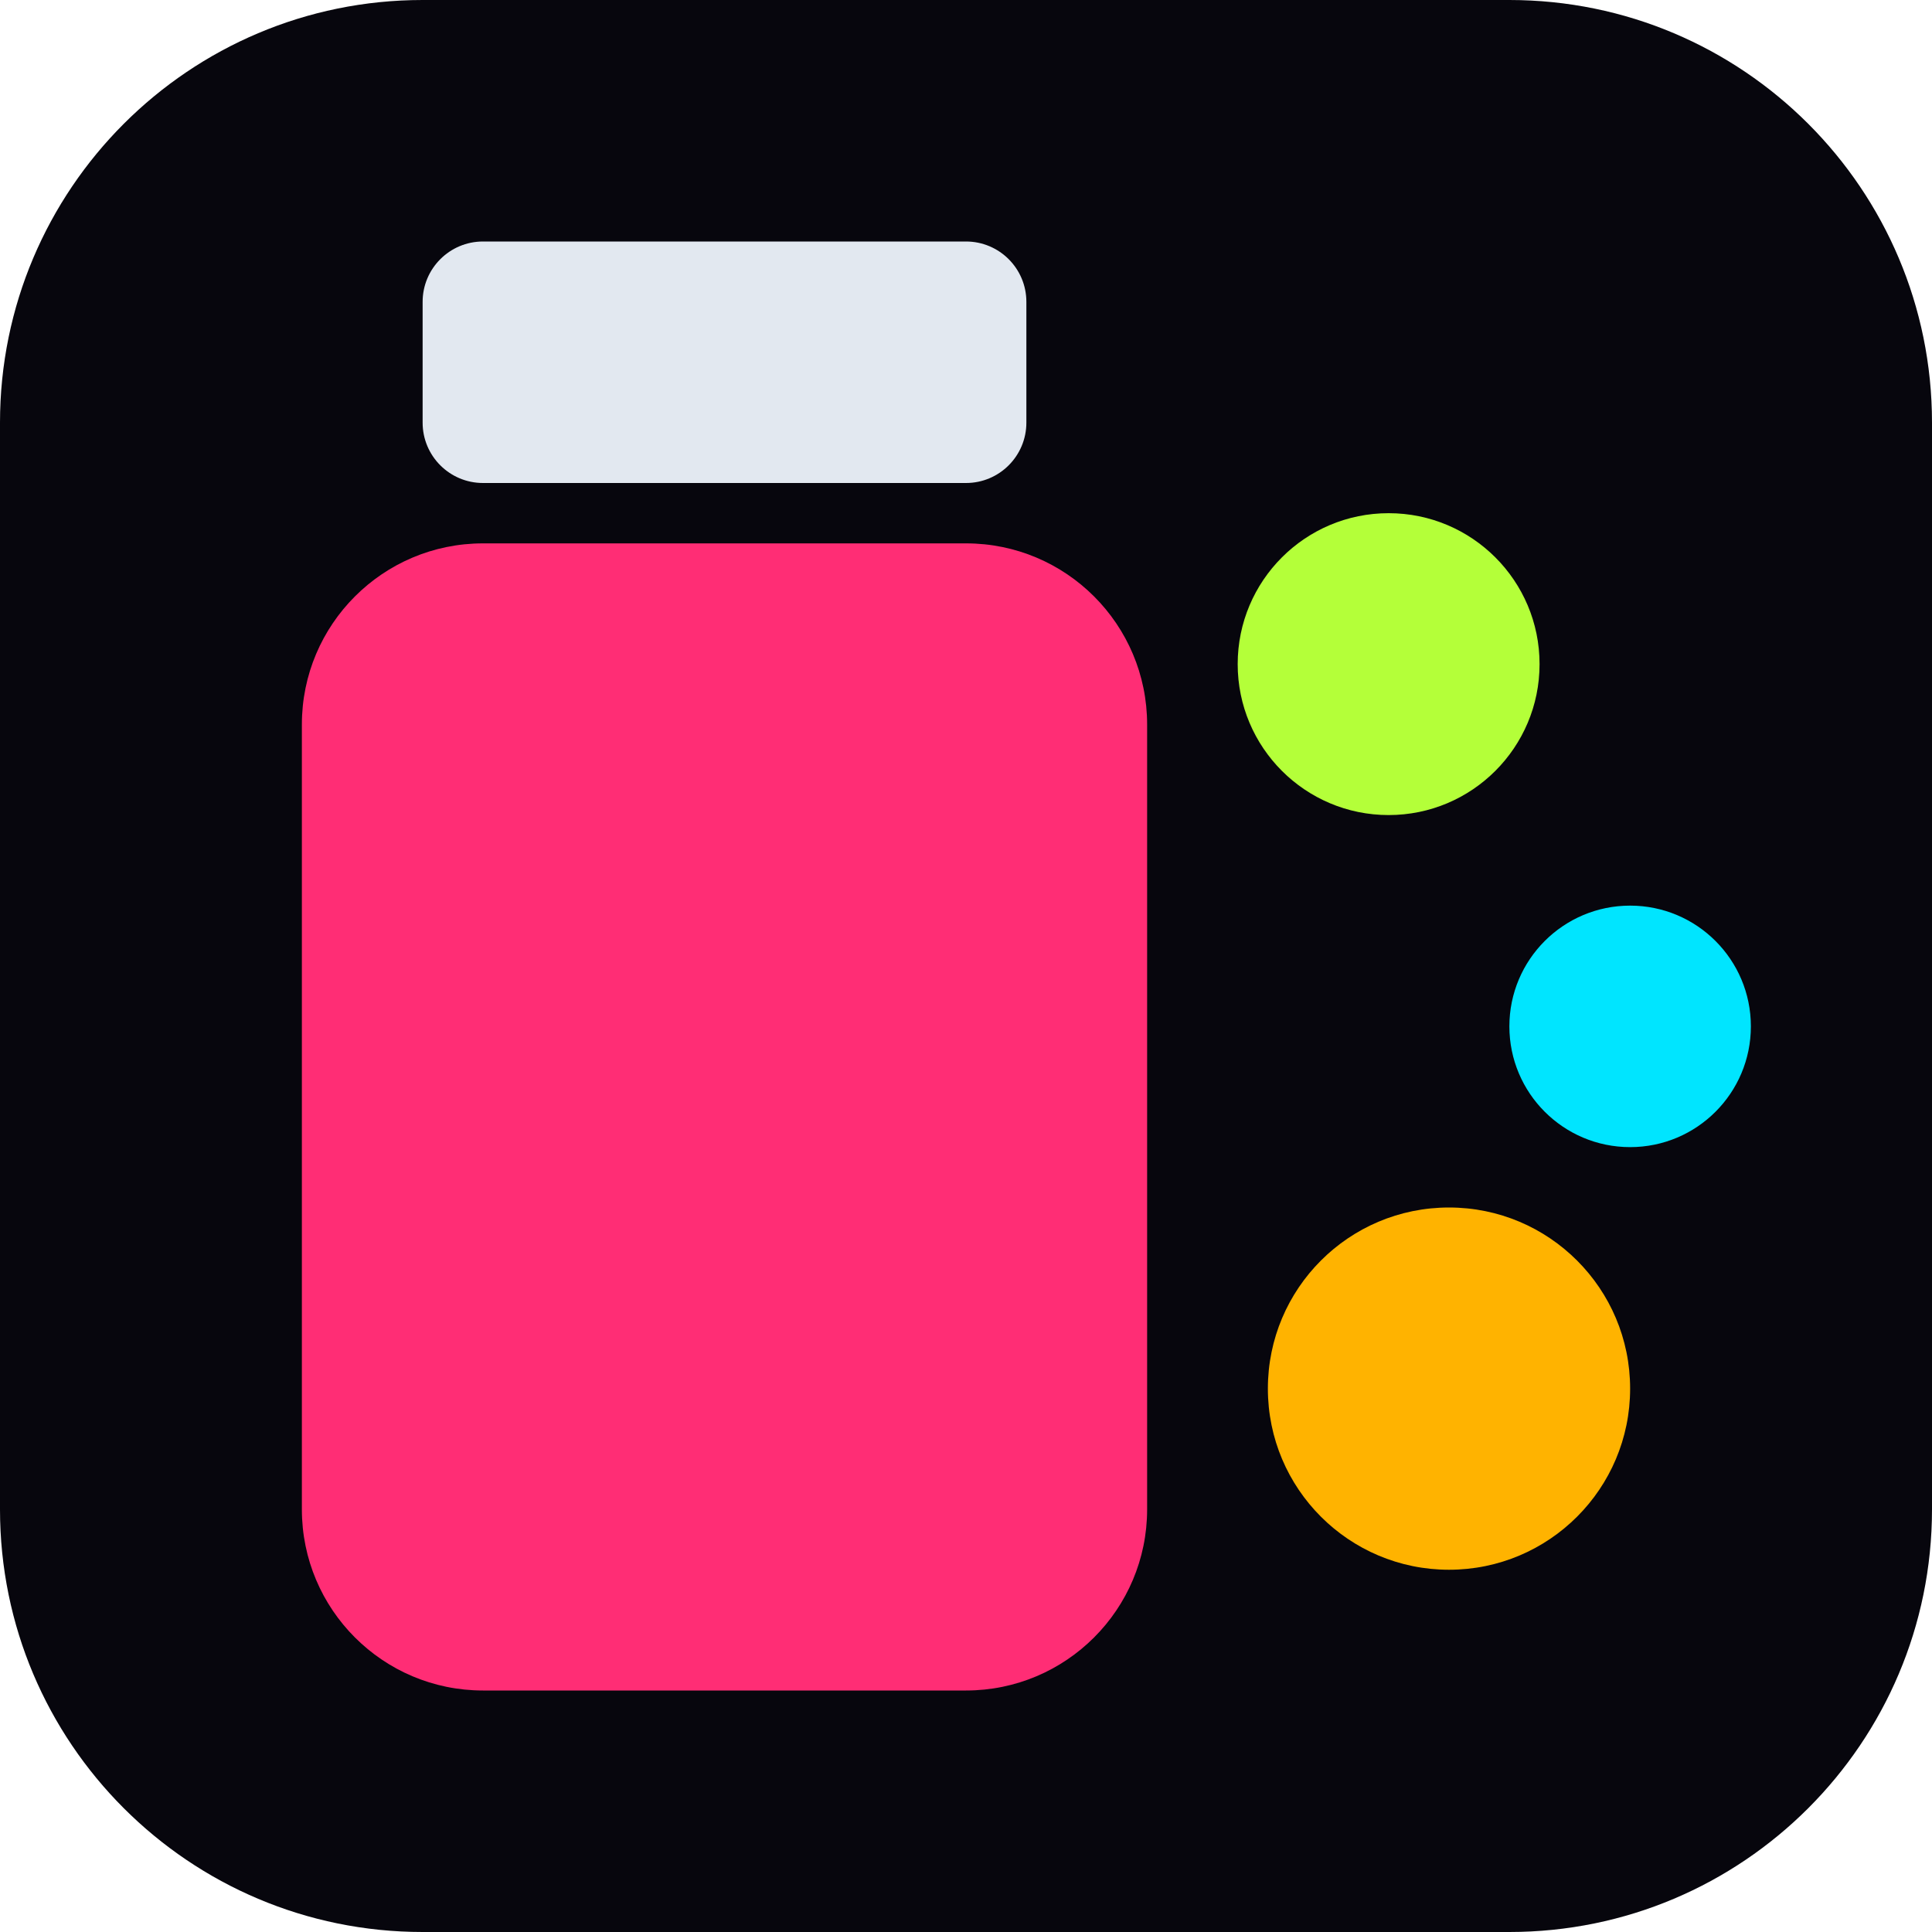
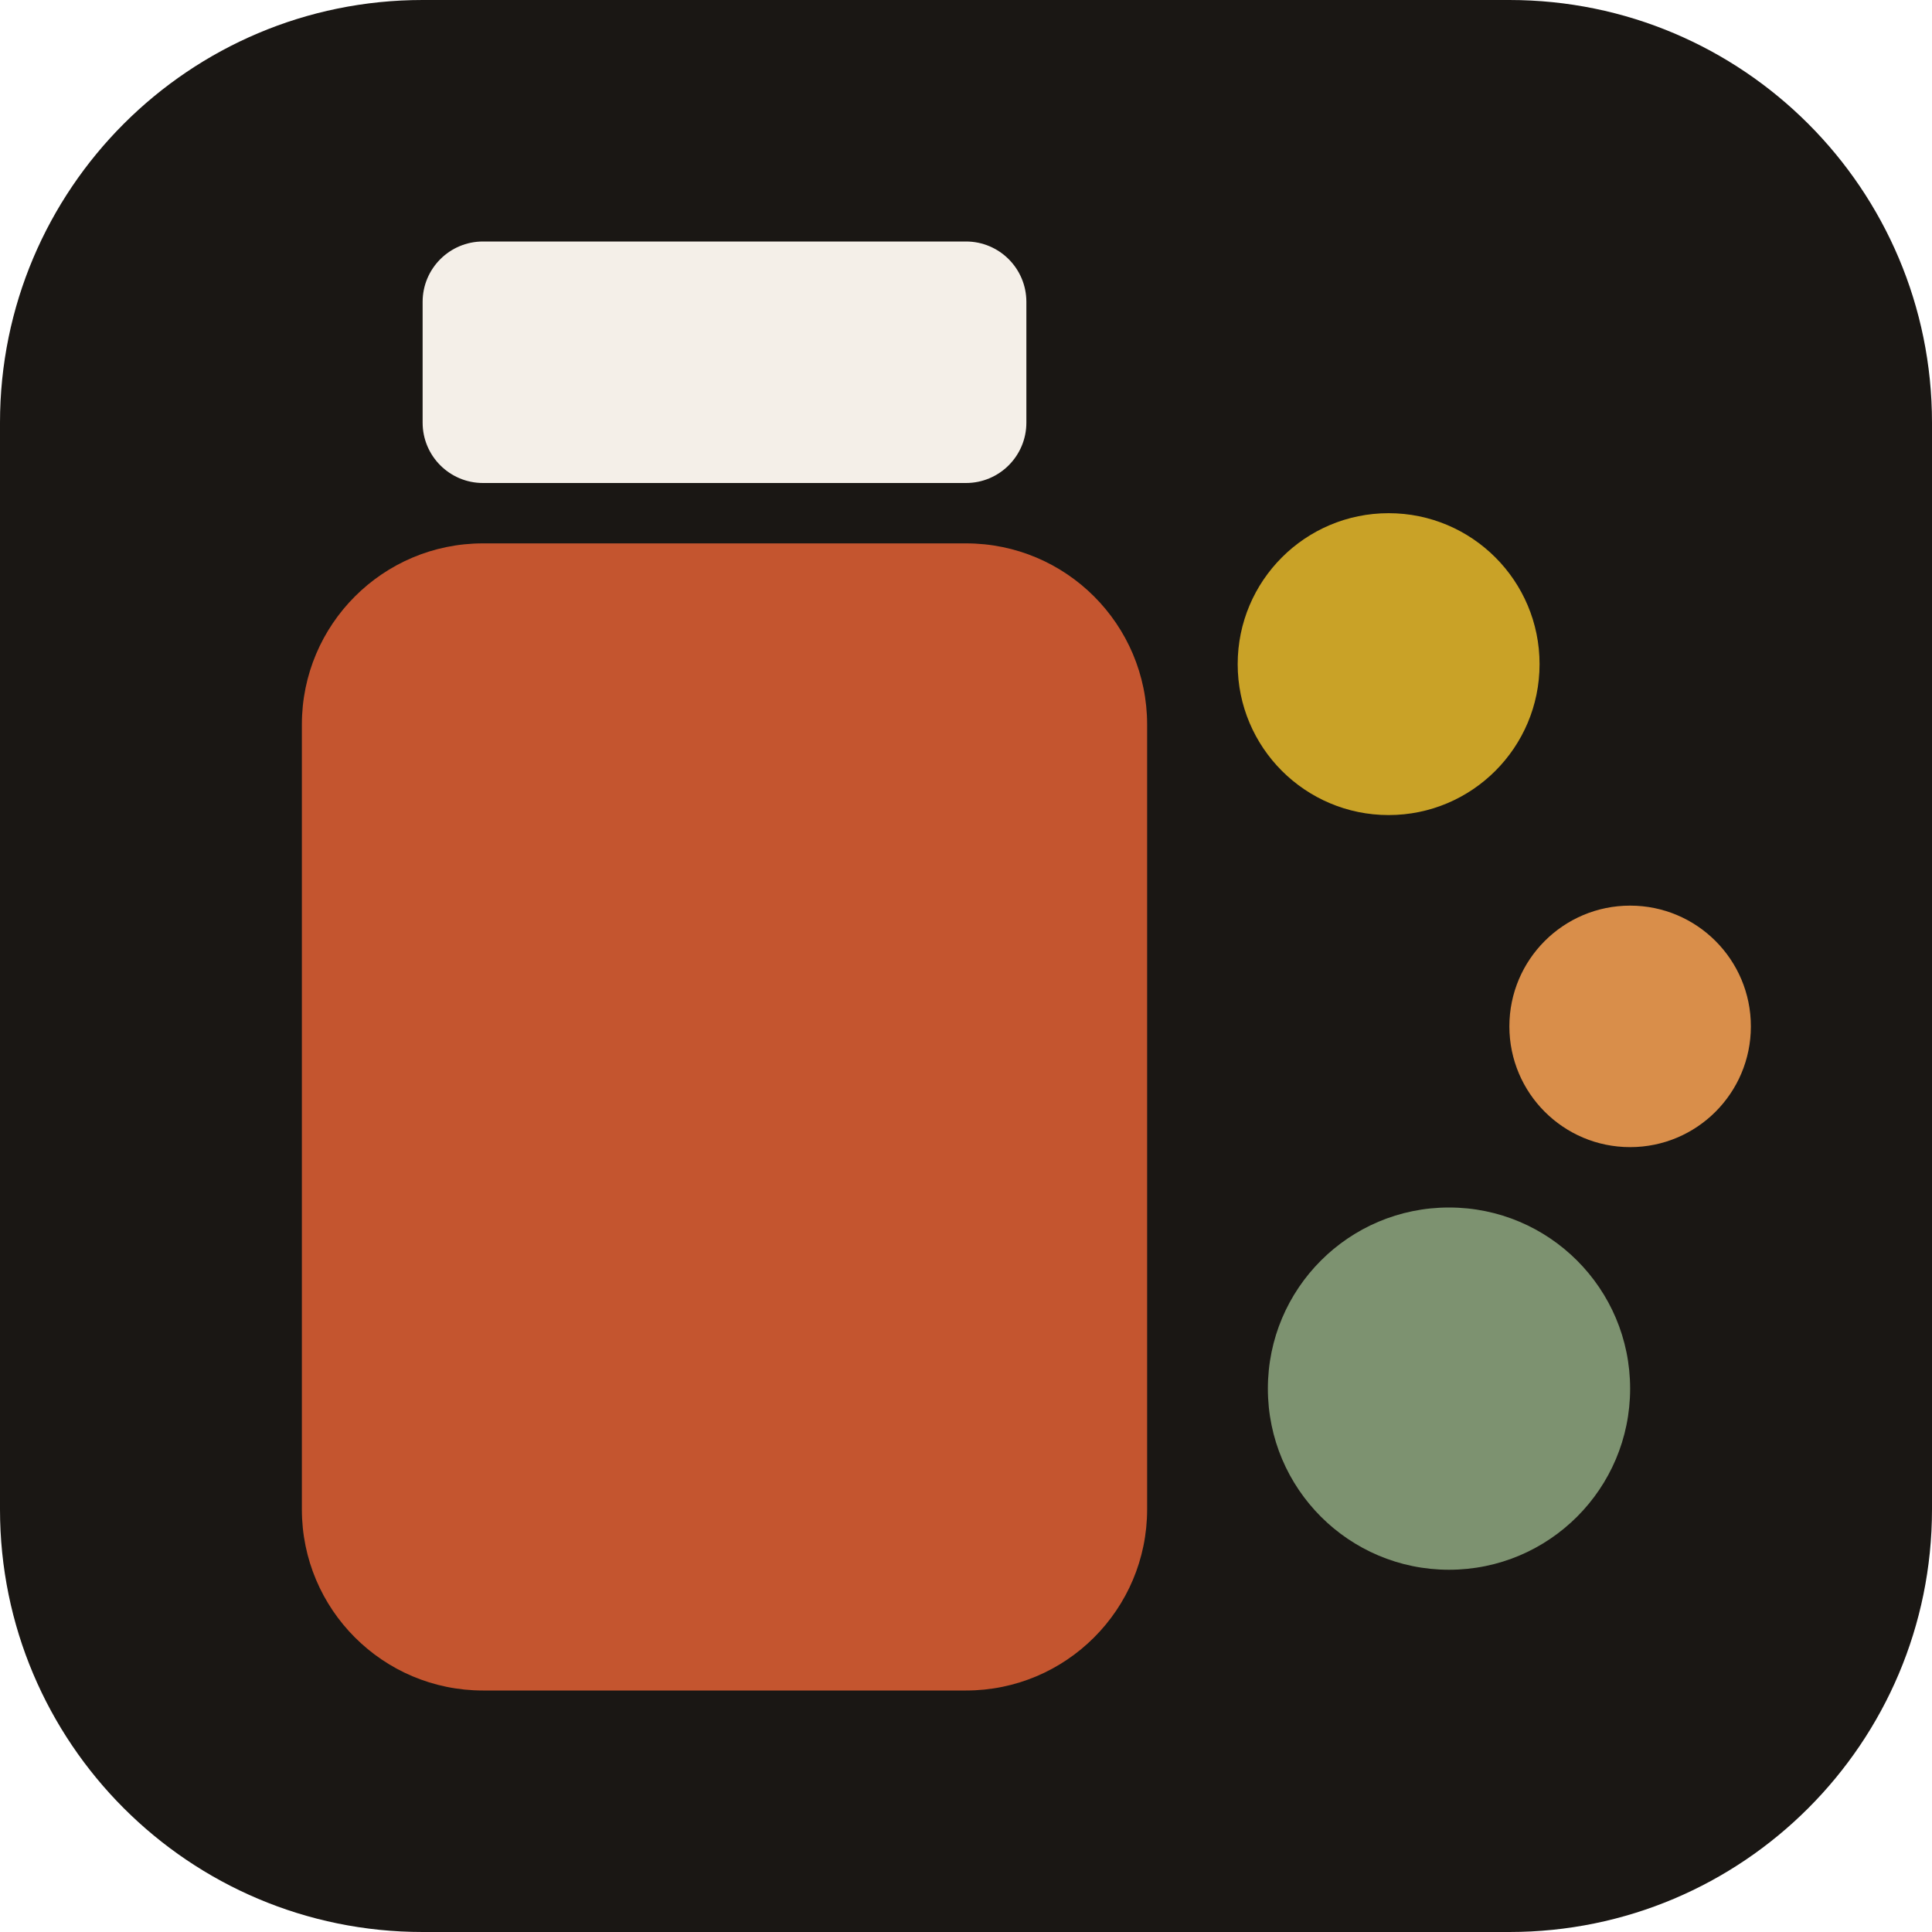
<svg xmlns="http://www.w3.org/2000/svg" viewBox="0 0 64 64">
-   <rect width="64" height="64" rx="14" fill="#07060d" />
-   <rect x="14" y="8" width="20" height="8" rx="2" fill="#e2e8f0" />
-   <rect x="10" y="18" width="28" height="38" rx="6" fill="#ff2d75" />
-   <circle cx="46" cy="22" r="5" fill="#b4ff39" />
-   <circle cx="54" cy="34" r="4" fill="#00e5ff" />
-   <circle cx="48" cy="46" r="6" fill="#ffb300" />
+   <rect width="64" height="64" rx="14" fill="#1a1714" />
+   <rect x="14" y="8" width="20" height="8" rx="2" fill="#f4efe8" />
+   <rect x="10" y="18" width="28" height="38" rx="6" fill="#c4552f" />
+   <circle cx="46" cy="22" r="5" fill="#c9a227" />
+   <circle cx="54" cy="34" r="4" fill="#d98e4a" />
+   <circle cx="48" cy="46" r="6" fill="#7d9270" />
</svg>
